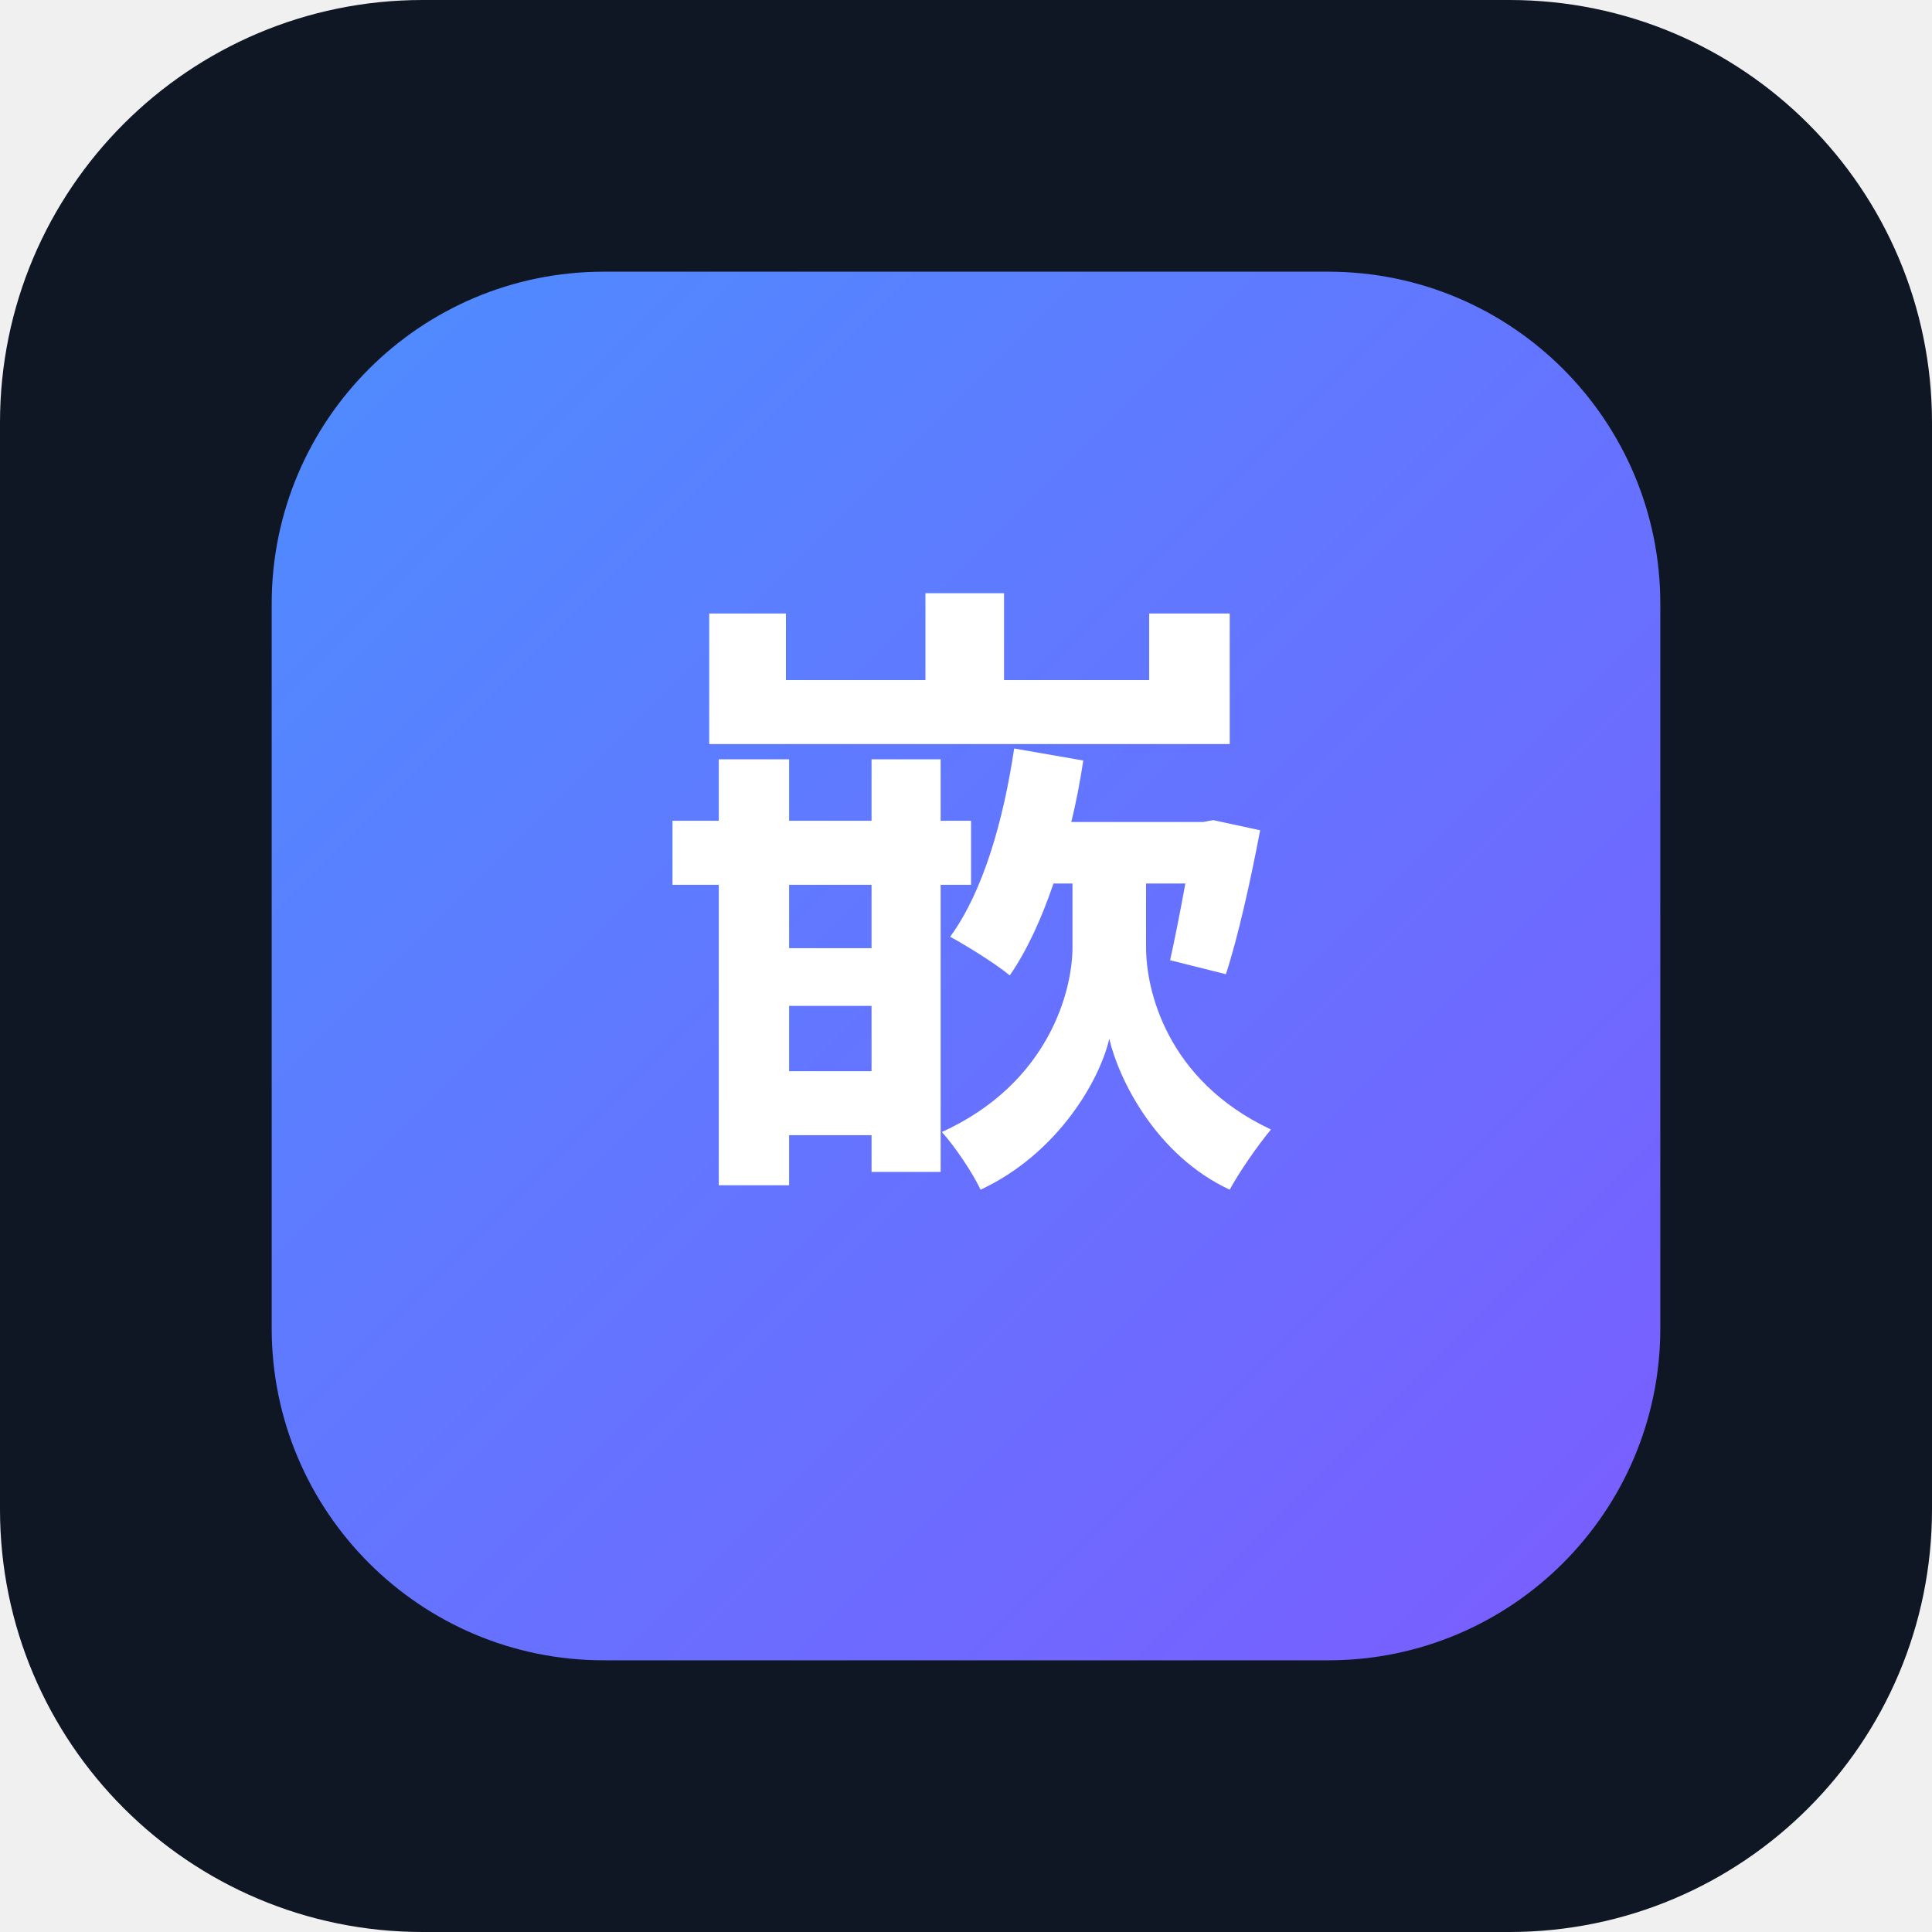
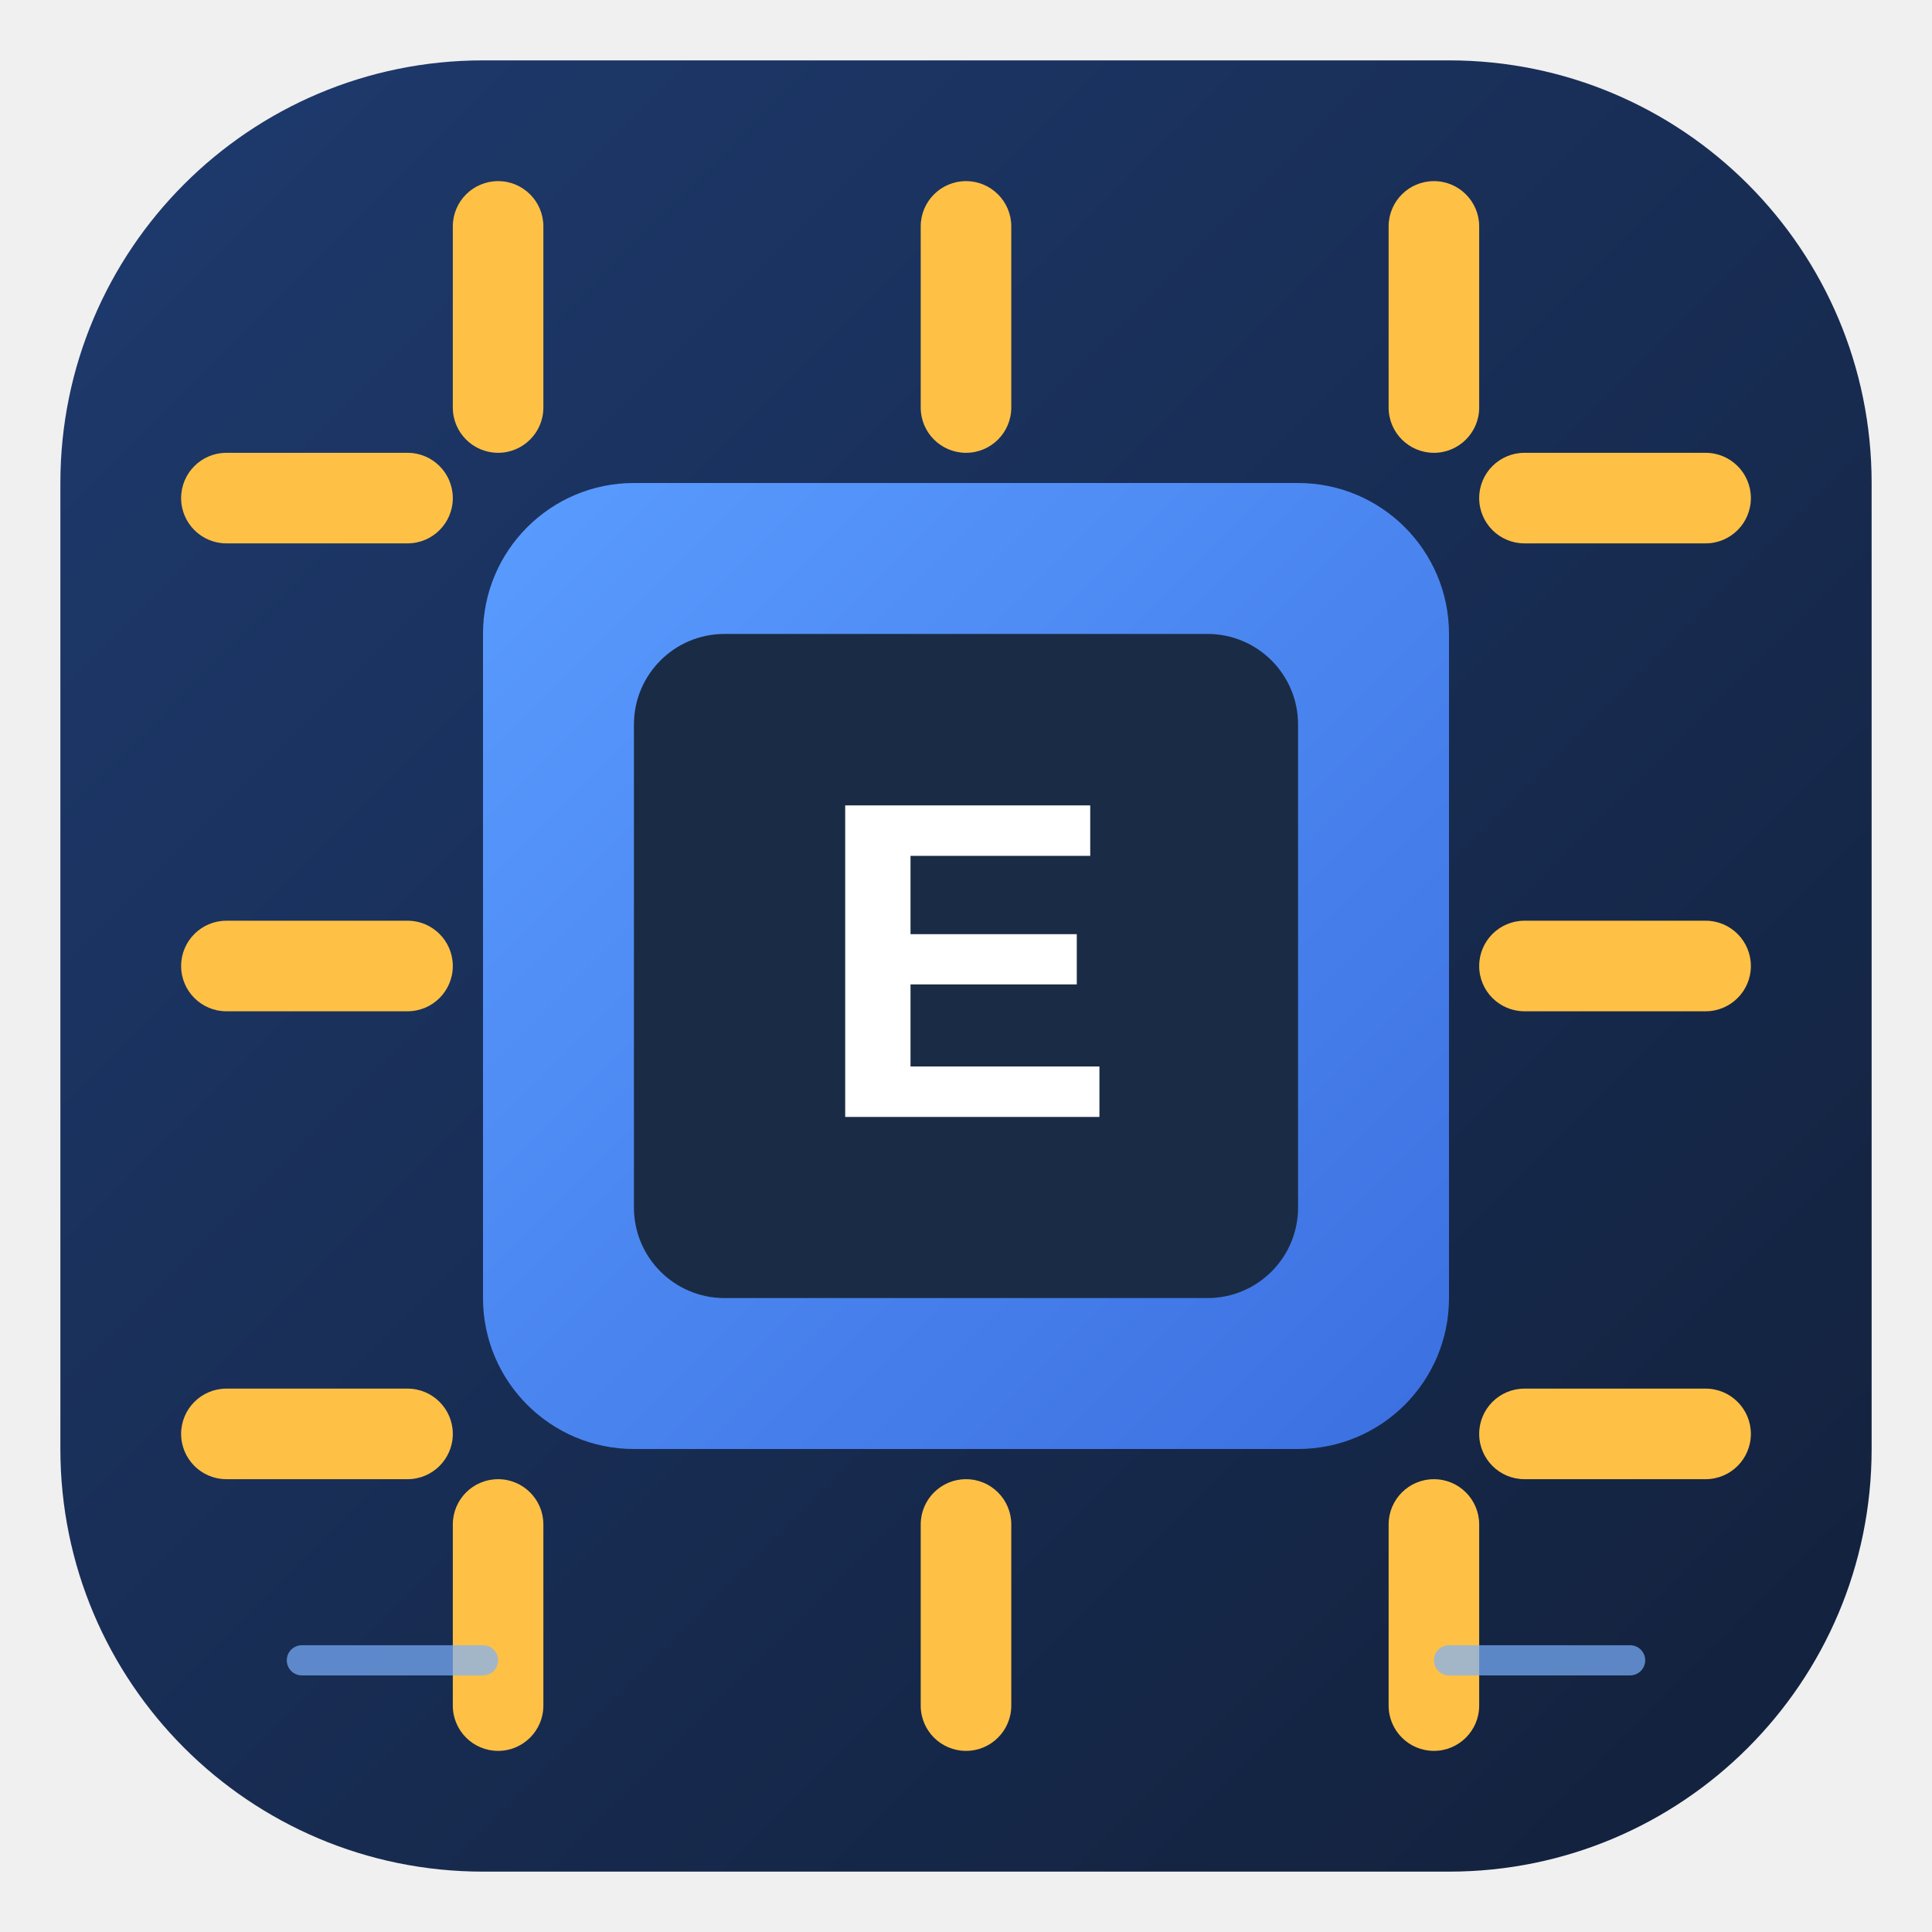
- <svg xmlns="http://www.w3.org/2000/svg" viewBox="0 0 512 512">
+ <svg xmlns="http://www.w3.org/2000/svg" viewBox="0 0 128 128">
  <defs>
-     <linearGradient id="g" x1="0" y1="0" x2="1" y2="1">
-       <stop offset="0%" stop-color="#4d8dff" />
-       <stop offset="100%" stop-color="#7b5cff" />
+     <linearGradient id="bg" x1="0" y1="0" x2="1" y2="1">
+       <stop offset="0%" stop-color="#1E3A6E" />
+       <stop offset="100%" stop-color="#12203A" />
+     </linearGradient>
+     <linearGradient id="chip" x1="0" y1="0" x2="1" y2="1">
+       <stop offset="0%" stop-color="#5A9CFF" />
+       <stop offset="100%" stop-color="#3B6FE0" />
    </linearGradient>
  </defs>
-   <rect width="512" height="512" rx="112" fill="#0f1724" />
-   <rect x="72" y="72" width="368" height="368" rx="88" fill="url(#g)" />
-   <text x="256" y="300" text-anchor="middle" font-family="Arial, sans-serif" font-size="168" font-weight="700" fill="#ffffff">嵌</text>
+   <rect x="4" y="4" width="120" height="120" rx="28" fill="url(#bg)" />
+   <g fill="#FFC145">
+     <rect x="30" y="12" width="6" height="18" rx="3" />
+     <rect x="61" y="12" width="6" height="18" rx="3" />
+     <rect x="92" y="12" width="6" height="18" rx="3" />
+     <rect x="30" y="98" width="6" height="18" rx="3" />
+     <rect x="61" y="98" width="6" height="18" rx="3" />
+     <rect x="92" y="98" width="6" height="18" rx="3" />
+     <rect x="12" y="30" width="18" height="6" rx="3" />
+     <rect x="12" y="61" width="18" height="6" rx="3" />
+     <rect x="12" y="92" width="18" height="6" rx="3" />
+     <rect x="98" y="30" width="18" height="6" rx="3" />
+     <rect x="98" y="61" width="18" height="6" rx="3" />
+     <rect x="98" y="92" width="18" height="6" rx="3" />
+   </g>
+   <rect x="32" y="32" width="64" height="64" rx="10" fill="url(#chip)" />
+   <rect x="42" y="42" width="44" height="44" rx="6" fill="#1A2B45" />
+   <text x="64" y="74" text-anchor="middle" font-family="Arial,sans-serif" font-size="30" font-weight="bold" fill="#FFFFFF">E</text>
+   <g stroke="#7AB0FF" stroke-width="2" stroke-linecap="round" opacity="0.7">
+     <path d="M20 110h12M96 110h12" />
+   </g>
</svg>
